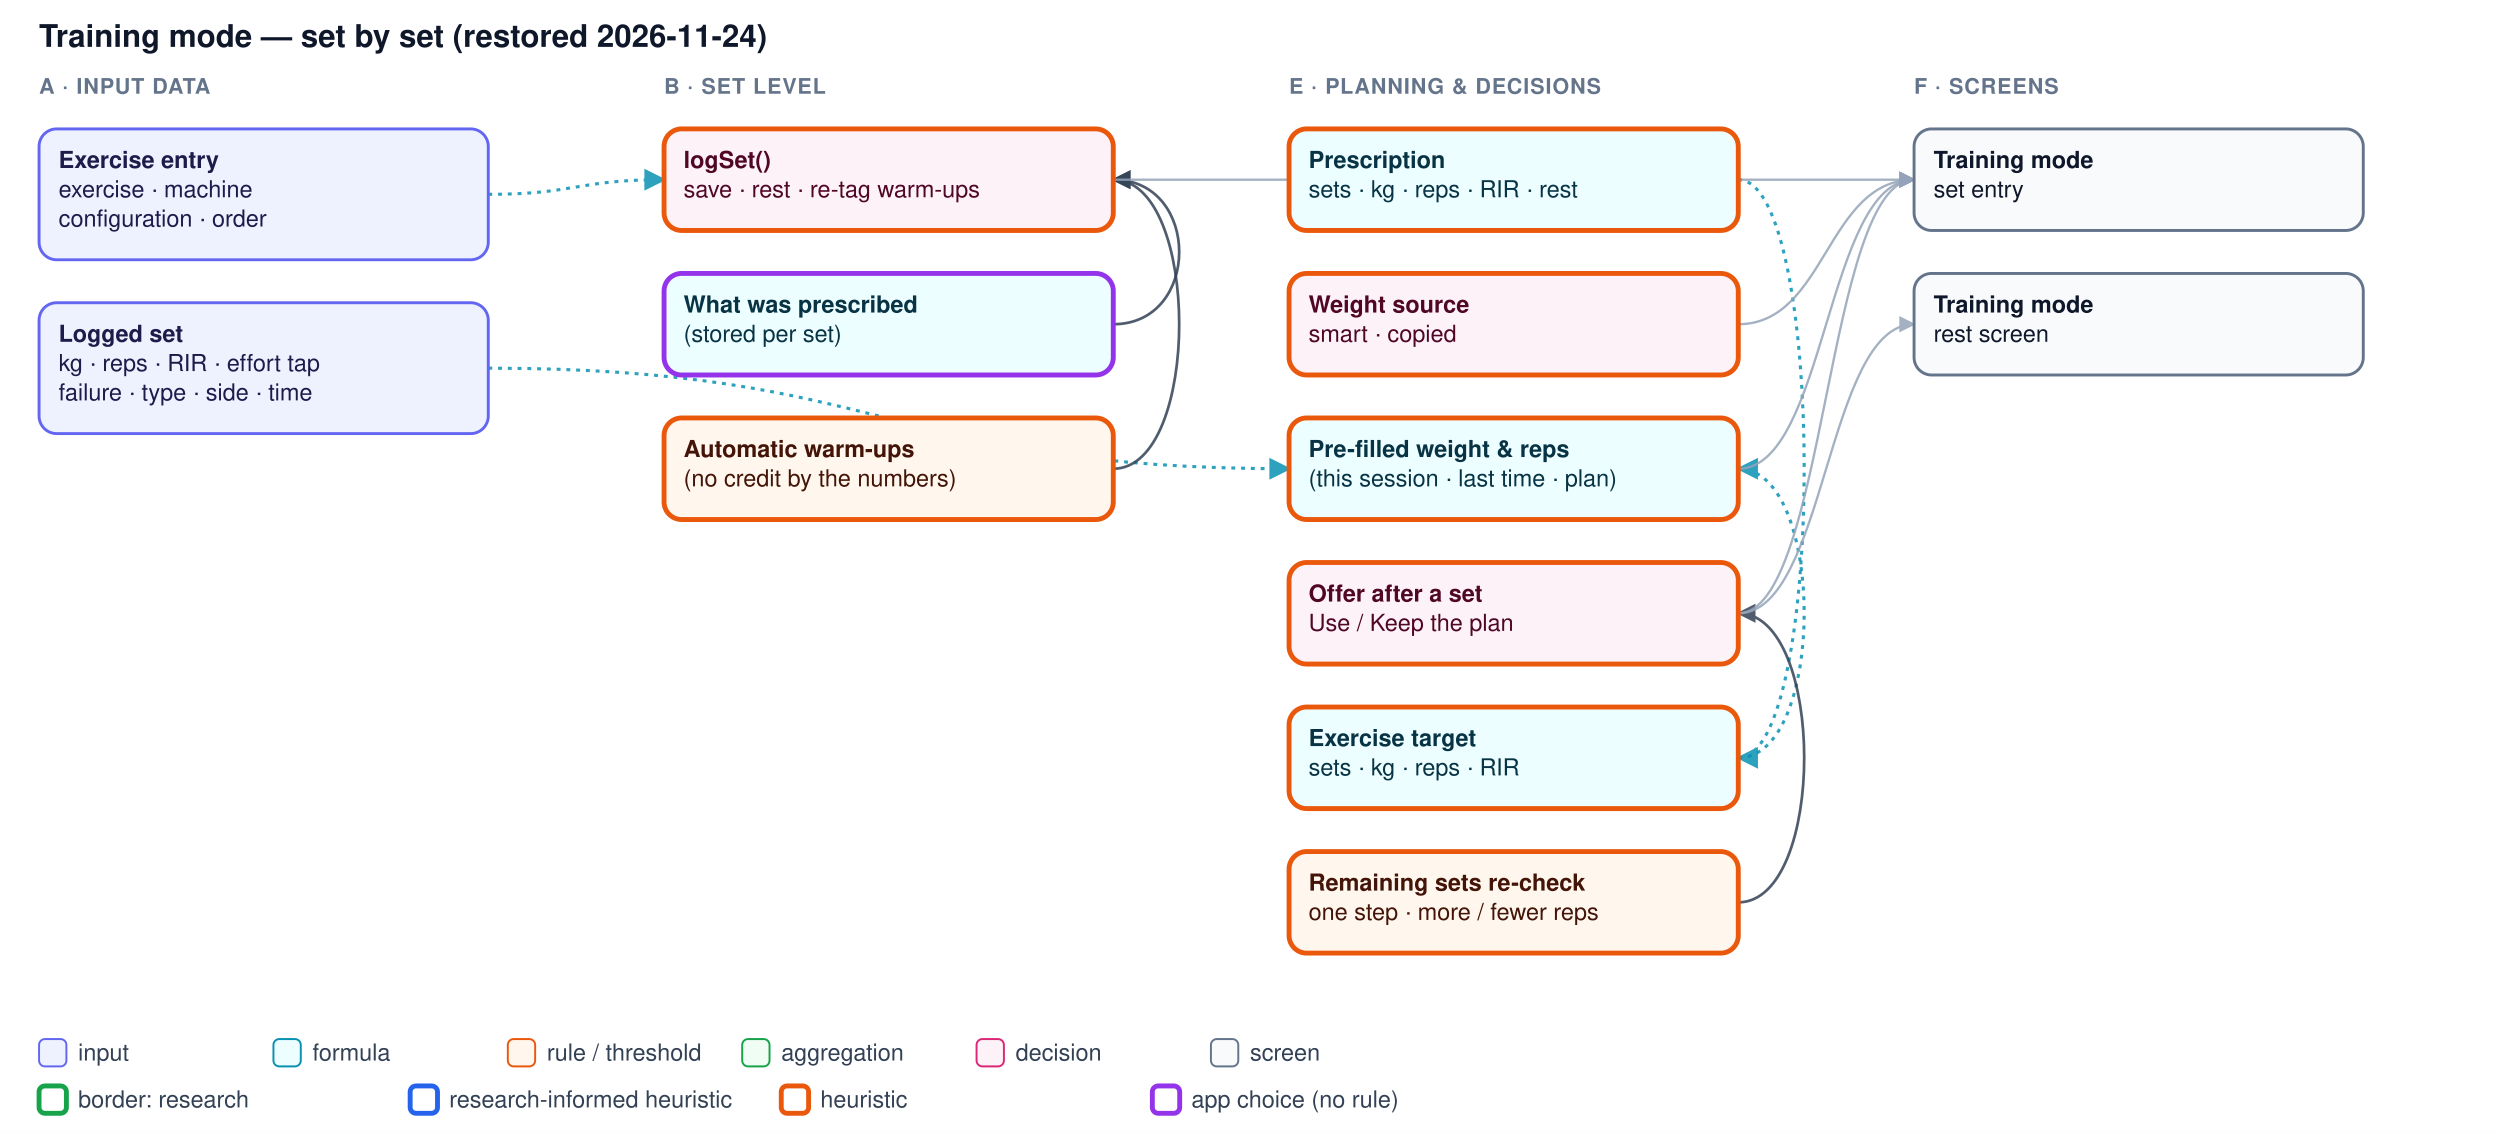
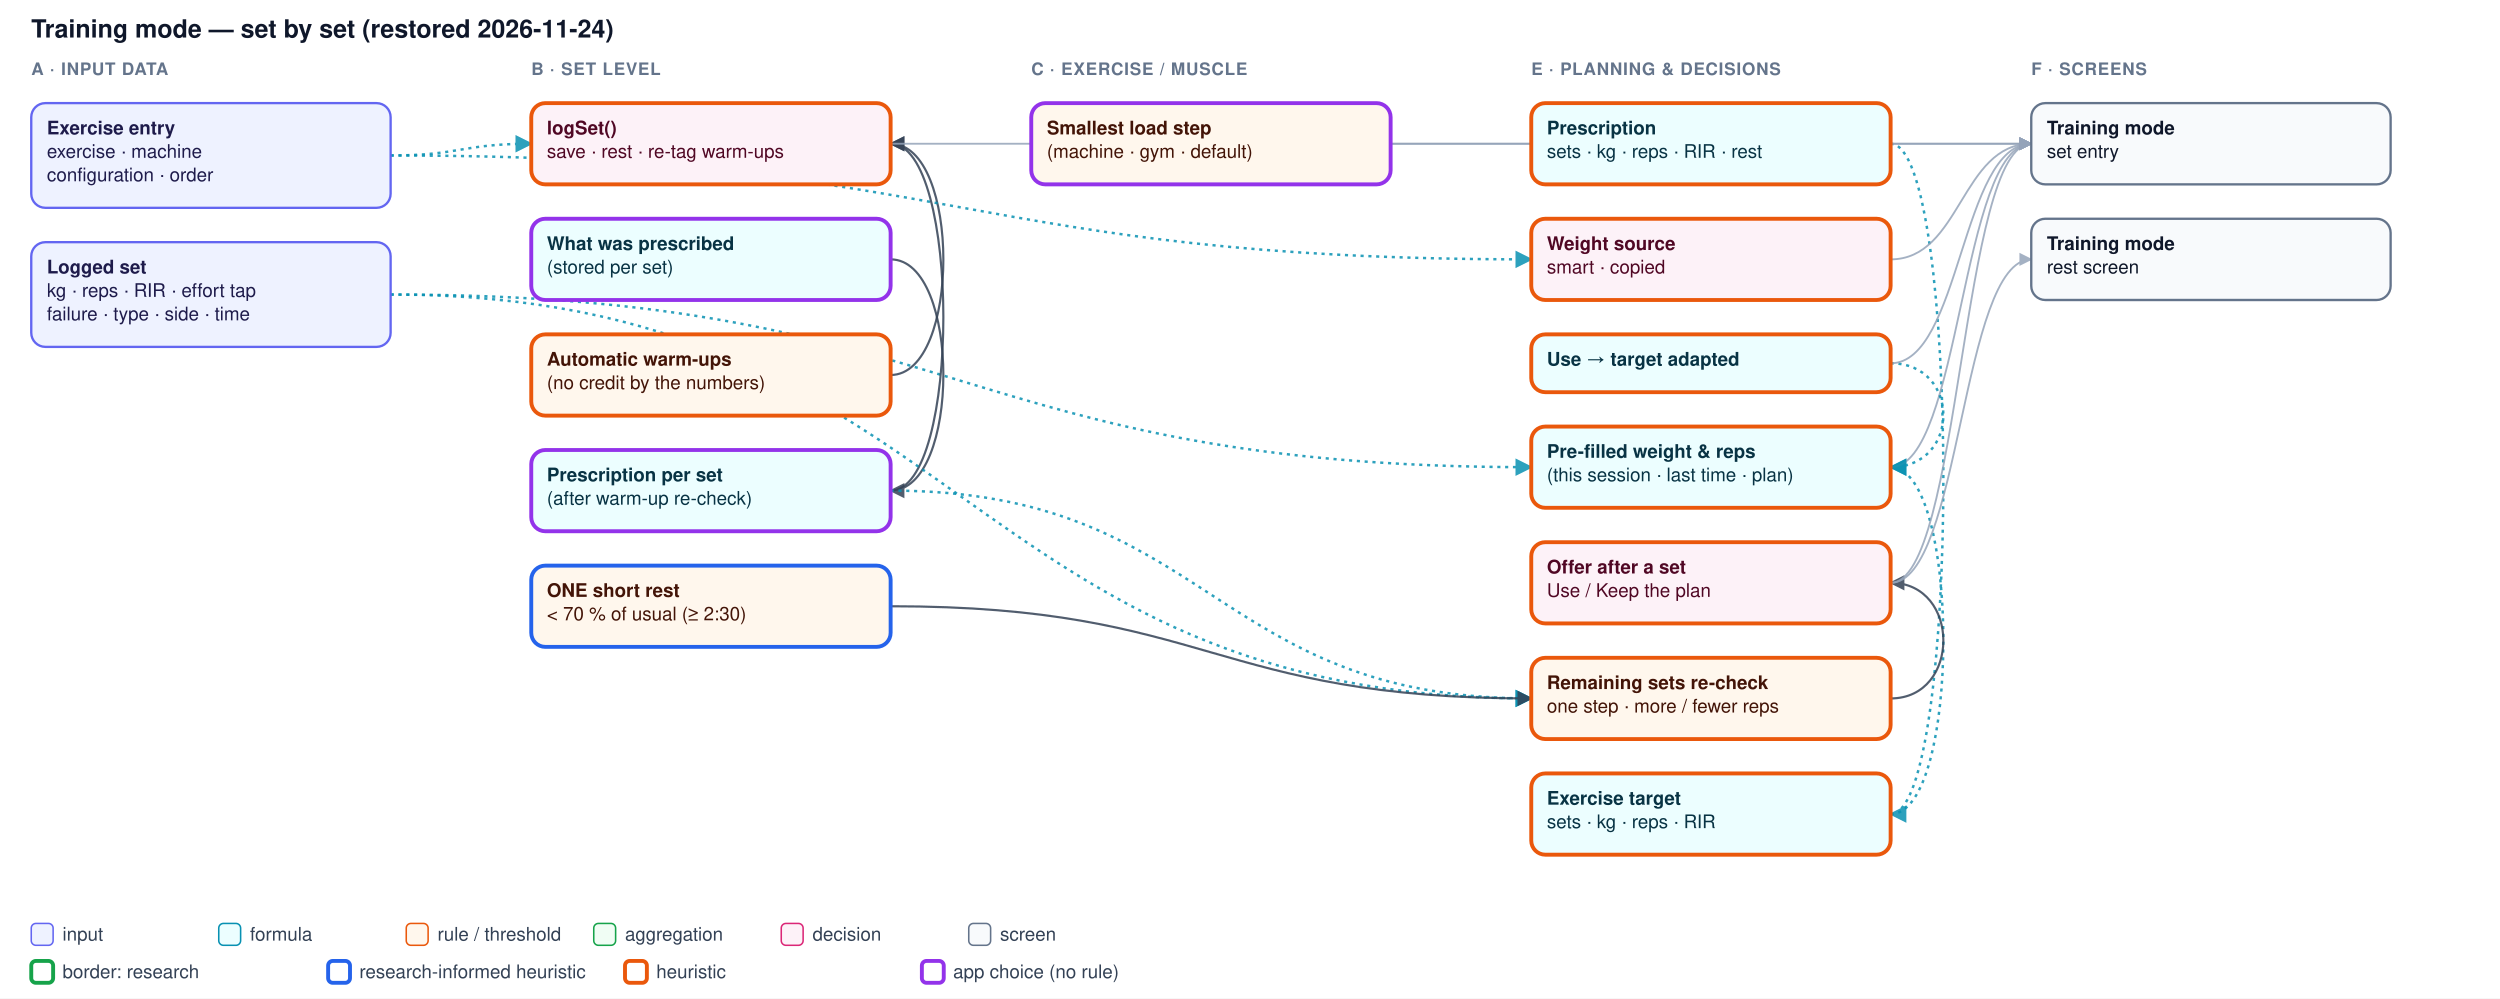
- <svg xmlns="http://www.w3.org/2000/svg" viewBox="0 0 1280 580" width="1280" height="580" font-family="Segoe UI, Helvetica, Arial, sans-serif" font-size="12">
+ <svg xmlns="http://www.w3.org/2000/svg" viewBox="0 0 1600 639" width="1600" height="639" font-family="Segoe UI, Helvetica, Arial, sans-serif" font-size="12">
  <rect width="100%" height="100%" fill="#ffffff" />
  <defs>
    <marker id="m-call" viewBox="0 0 10 10" refX="9" refY="5" markerWidth="7" markerHeight="7" orient="auto-start-reverse">
      <path d="M0,0 L10,5 L0,10 z" fill="#334155" />
    </marker>
    <marker id="m-cond" viewBox="0 0 10 10" refX="9" refY="5" markerWidth="7" markerHeight="7" orient="auto-start-reverse">
      <path d="M0,0 L10,5 L0,10 z" fill="#64748b" />
    </marker>
    <marker id="m-data" viewBox="0 0 10 10" refX="9" refY="5" markerWidth="7" markerHeight="7" orient="auto-start-reverse">
      <path d="M0,0 L10,5 L0,10 z" fill="#0891b2" />
    </marker>
    <marker id="m-agg" viewBox="0 0 10 10" refX="9" refY="5" markerWidth="7" markerHeight="7" orient="auto-start-reverse">
      <path d="M0,0 L10,5 L0,10 z" fill="#16a34a" />
    </marker>
    <marker id="m-ui" viewBox="0 0 10 10" refX="9" refY="5" markerWidth="7" markerHeight="7" orient="auto-start-reverse">
      <path d="M0,0 L10,5 L0,10 z" fill="#94a3b8" />
    </marker>
  </defs>
  <text x="20" y="24" font-size="16" font-weight="700" fill="#0f172a">Training mode — set by set (restored 2026-11-24)</text>
  <text x="20" y="48" font-size="11" font-weight="700" fill="#64748b" letter-spacing="0.5">A · INPUT DATA</text>
  <text x="340" y="48" font-size="11" font-weight="700" fill="#64748b" letter-spacing="0.5">B · SET LEVEL</text>
-   <text x="660" y="48" font-size="11" font-weight="700" fill="#64748b" letter-spacing="0.5">E · PLANNING &amp; DECISIONS</text>
-   <text x="980" y="48" font-size="11" font-weight="700" fill="#64748b" letter-spacing="0.5">F · SCREENS</text>
-   <path d="M890,92 C935,92 935,388 890,388" fill="none" stroke="#0891b2" stroke-width="1.6" stroke-dasharray="2 3" marker-end="url(#m-data)" opacity="0.85" />
-   <path d="M890,388 C935,388 935,240 890,240" fill="none" stroke="#0891b2" stroke-width="1.6" stroke-dasharray="2 3" marker-end="url(#m-data)" opacity="0.85" />
+   <text x="660" y="48" font-size="11" font-weight="700" fill="#64748b" letter-spacing="0.5">C · EXERCISE / MUSCLE</text>
+   <text x="980" y="48" font-size="11" font-weight="700" fill="#64748b" letter-spacing="0.5">E · PLANNING &amp; DECISIONS</text>
+   <text x="1300" y="48" font-size="11" font-weight="700" fill="#64748b" letter-spacing="0.5">F · SCREENS</text>
+   <path d="M1210,92 C1255,92 1255,521 1210,521" fill="none" stroke="#0891b2" stroke-width="1.6" stroke-dasharray="2 3" marker-end="url(#m-data)" opacity="0.85" />
+   <path d="M1210,521 C1255,521 1255,299 1210,299" fill="none" stroke="#0891b2" stroke-width="1.6" stroke-dasharray="2 3" marker-end="url(#m-data)" opacity="0.85" />
  <path d="M250,99.5 C295,99.5 295,92 340,92" fill="none" stroke="#0891b2" stroke-width="1.6" stroke-dasharray="2 3" marker-end="url(#m-data)" opacity="0.85" />
-   <path d="M250,188.5 C455,188.5 455,240 660,240" fill="none" stroke="#0891b2" stroke-width="1.6" stroke-dasharray="2 3" marker-end="url(#m-data)" opacity="0.85" />
-   <path d="M890,240 C935,240 935,92 980,92" fill="none" stroke="#94a3b8" stroke-width="1.2" marker-end="url(#m-ui)" opacity="0.85" />
-   <path d="M890,166 C935,166 935,92 980,92" fill="none" stroke="#94a3b8" stroke-width="1.2" marker-end="url(#m-ui)" opacity="0.85" />
-   <path d="M570,166 C615,166 615,92 570,92" fill="none" stroke="#334155" stroke-width="1.4" marker-end="url(#m-call)" opacity="0.85" />
+   <path d="M250,188.5 C615,188.5 615,299 980,299" fill="none" stroke="#0891b2" stroke-width="1.6" stroke-dasharray="2 3" marker-end="url(#m-data)" opacity="0.85" />
+   <path d="M1210,299 C1255,299 1255,92 1300,92" fill="none" stroke="#94a3b8" stroke-width="1.2" marker-end="url(#m-ui)" opacity="0.85" />
+   <path d="M1210,166 C1255,166 1255,92 1300,92" fill="none" stroke="#94a3b8" stroke-width="1.2" marker-end="url(#m-ui)" opacity="0.85" />
+   <path d="M570,166 C615,166 615,314 570,314" fill="none" stroke="#334155" stroke-width="1.4" marker-end="url(#m-call)" opacity="0.85" />
+   <path d="M570,314 C615,314 615,92 570,92" fill="none" stroke="#334155" stroke-width="1.4" marker-end="url(#m-call)" opacity="0.85" />
  <path d="M570,240 C615,240 615,92 570,92" fill="none" stroke="#334155" stroke-width="1.4" marker-end="url(#m-call)" opacity="0.85" />
-   <path d="M890,462 C935,462 935,314 890,314" fill="none" stroke="#334155" stroke-width="1.4" marker-end="url(#m-call)" opacity="0.85" />
-   <path d="M890,314 C935,314 935,92 980,92" fill="none" stroke="#94a3b8" stroke-width="1.2" marker-end="url(#m-ui)" opacity="0.85" />
-   <path d="M890,314 C935,314 935,166 980,166" fill="none" stroke="#94a3b8" stroke-width="1.2" marker-end="url(#m-ui)" opacity="0.85" />
-   <path d="M570,92 C775,92 775,92 980,92" fill="none" stroke="#94a3b8" stroke-width="1.2" marker-end="url(#m-ui)" opacity="0.85" />
+   <path d="M570,314 C775,314 775,447 980,447" fill="none" stroke="#0891b2" stroke-width="1.6" stroke-dasharray="2 3" marker-end="url(#m-data)" opacity="0.85" />
+   <path d="M250,188.5 C615,188.5 615,447 980,447" fill="none" stroke="#0891b2" stroke-width="1.6" stroke-dasharray="2 3" marker-end="url(#m-data)" opacity="0.85" />
+   <path d="M570,388 C775,388 775,447 980,447" fill="none" stroke="#334155" stroke-width="1.4" marker-end="url(#m-call)" opacity="0.85" />
+   <path d="M250,99.5 C615,99.5 615,166 980,166" fill="none" stroke="#0891b2" stroke-width="1.6" stroke-dasharray="2 3" marker-end="url(#m-data)" opacity="0.85" />
+   <path d="M1210,232.5 C1255,232.5 1255,299 1210,299" fill="none" stroke="#0891b2" stroke-width="1.6" stroke-dasharray="2 3" marker-end="url(#m-data)" opacity="0.85" />
+   <path d="M1210,232.5 C1255,232.5 1255,92 1300,92" fill="none" stroke="#94a3b8" stroke-width="1.2" marker-end="url(#m-ui)" opacity="0.85" />
+   <path d="M890,92 C1095,92 1095,92 1300,92" fill="none" stroke="#94a3b8" stroke-width="1.2" marker-end="url(#m-ui)" opacity="0.85" />
+   <path d="M1210,447 C1255,447 1255,373 1210,373" fill="none" stroke="#334155" stroke-width="1.4" marker-end="url(#m-call)" opacity="0.85" />
+   <path d="M1210,373 C1255,373 1255,92 1300,92" fill="none" stroke="#94a3b8" stroke-width="1.2" marker-end="url(#m-ui)" opacity="0.85" />
+   <path d="M1210,373 C1255,373 1255,166 1300,166" fill="none" stroke="#94a3b8" stroke-width="1.2" marker-end="url(#m-ui)" opacity="0.85" />
+   <path d="M570,92 C935,92 935,92 1300,92" fill="none" stroke="#94a3b8" stroke-width="1.2" marker-end="url(#m-ui)" opacity="0.85" />
  <g>
-     <rect x="660" y="66" width="230" height="52" rx="9" fill="#ecfeff" stroke="#ea580c" stroke-width="2.5" />
-     <text x="670" y="86" fill="#083344" font-weight="700">Prescription</text>
-     <text x="670" y="101" fill="#083344">sets · kg · reps · RIR · rest</text>
+     <rect x="980" y="66" width="230" height="52" rx="9" fill="#ecfeff" stroke="#ea580c" stroke-width="2.5" />
+     <text x="990" y="86" fill="#083344" font-weight="700">Prescription</text>
+     <text x="990" y="101" fill="#083344">sets · kg · reps · RIR · rest</text>
  </g>
  <g>
-     <rect x="660" y="362" width="230" height="52" rx="9" fill="#ecfeff" stroke="#ea580c" stroke-width="2.5" />
-     <text x="670" y="382" fill="#083344" font-weight="700">Exercise target</text>
-     <text x="670" y="397" fill="#083344">sets · kg · reps · RIR</text>
+     <rect x="980" y="495" width="230" height="52" rx="9" fill="#ecfeff" stroke="#ea580c" stroke-width="2.5" />
+     <text x="990" y="515" fill="#083344" font-weight="700">Exercise target</text>
+     <text x="990" y="530" fill="#083344">sets · kg · reps · RIR</text>
  </g>
  <g>
-     <rect x="660" y="214" width="230" height="52" rx="9" fill="#ecfeff" stroke="#ea580c" stroke-width="2.5" />
-     <text x="670" y="234" fill="#083344" font-weight="700">Pre-filled weight &amp; reps</text>
-     <text x="670" y="249" fill="#083344">(this session · last time · plan)</text>
+     <rect x="980" y="273" width="230" height="52" rx="9" fill="#ecfeff" stroke="#ea580c" stroke-width="2.5" />
+     <text x="990" y="293" fill="#083344" font-weight="700">Pre-filled weight &amp; reps</text>
+     <text x="990" y="308" fill="#083344">(this session · last time · plan)</text>
  </g>
  <g>
    <rect x="20" y="66" width="230" height="67" rx="9" fill="#eef2ff" stroke="#6366f1" stroke-width="1.5" />
    <text x="30" y="86" fill="#1e1b4b" font-weight="700">Exercise entry</text>
    <text x="30" y="101" fill="#1e1b4b">exercise · machine</text>
    <text x="30" y="116" fill="#1e1b4b">configuration · order</text>
  </g>
  <g>
    <rect x="340" y="66" width="230" height="52" rx="9" fill="#fdf2f8" stroke="#ea580c" stroke-width="2.5" />
    <text x="350" y="86" fill="#500724" font-weight="700">logSet()</text>
    <text x="350" y="101" fill="#500724">save · rest · re-tag warm-ups</text>
  </g>
  <g>
    <rect x="20" y="155" width="230" height="67" rx="9" fill="#eef2ff" stroke="#6366f1" stroke-width="1.5" />
    <text x="30" y="175" fill="#1e1b4b" font-weight="700">Logged set</text>
    <text x="30" y="190" fill="#1e1b4b">kg · reps · RIR · effort tap</text>
    <text x="30" y="205" fill="#1e1b4b">failure · type · side · time</text>
  </g>
  <g>
-     <rect x="980" y="66" width="230" height="52" rx="9" fill="#f8fafc" stroke="#64748b" stroke-width="1.5" />
-     <text x="990" y="86" fill="#0f172a" font-weight="700">Training mode</text>
-     <text x="990" y="101" fill="#0f172a">set entry</text>
+     <rect x="1300" y="66" width="230" height="52" rx="9" fill="#f8fafc" stroke="#64748b" stroke-width="1.5" />
+     <text x="1310" y="86" fill="#0f172a" font-weight="700">Training mode</text>
+     <text x="1310" y="101" fill="#0f172a">set entry</text>
  </g>
  <g>
-     <rect x="660" y="140" width="230" height="52" rx="9" fill="#fdf2f8" stroke="#ea580c" stroke-width="2.5" />
-     <text x="670" y="160" fill="#500724" font-weight="700">Weight source</text>
-     <text x="670" y="175" fill="#500724">smart · copied</text>
+     <rect x="980" y="140" width="230" height="52" rx="9" fill="#fdf2f8" stroke="#ea580c" stroke-width="2.5" />
+     <text x="990" y="160" fill="#500724" font-weight="700">Weight source</text>
+     <text x="990" y="175" fill="#500724">smart · copied</text>
  </g>
  <g>
    <rect x="340" y="140" width="230" height="52" rx="9" fill="#ecfeff" stroke="#9333ea" stroke-width="2.5" />
    <text x="350" y="160" fill="#083344" font-weight="700">What was prescribed</text>
    <text x="350" y="175" fill="#083344">(stored per set)</text>
  </g>
  <g>
+     <rect x="340" y="288" width="230" height="52" rx="9" fill="#ecfeff" stroke="#9333ea" stroke-width="2.5" />
+     <text x="350" y="308" fill="#083344" font-weight="700">Prescription per set</text>
+     <text x="350" y="323" fill="#083344">(after warm-up re-check)</text>
+   </g>
+   <g>
    <rect x="340" y="214" width="230" height="52" rx="9" fill="#fff7ed" stroke="#ea580c" stroke-width="2.5" />
    <text x="350" y="234" fill="#431407" font-weight="700">Automatic warm-ups</text>
    <text x="350" y="249" fill="#431407">(no credit by the numbers)</text>
  </g>
  <g>
-     <rect x="660" y="436" width="230" height="52" rx="9" fill="#fff7ed" stroke="#ea580c" stroke-width="2.5" />
-     <text x="670" y="456" fill="#431407" font-weight="700">Remaining sets re-check</text>
-     <text x="670" y="471" fill="#431407">one step · more / fewer reps</text>
+     <rect x="980" y="421" width="230" height="52" rx="9" fill="#fff7ed" stroke="#ea580c" stroke-width="2.5" />
+     <text x="990" y="441" fill="#431407" font-weight="700">Remaining sets re-check</text>
+     <text x="990" y="456" fill="#431407">one step · more / fewer reps</text>
  </g>
  <g>
-     <rect x="660" y="288" width="230" height="52" rx="9" fill="#fdf2f8" stroke="#ea580c" stroke-width="2.5" />
-     <text x="670" y="308" fill="#500724" font-weight="700">Offer after a set</text>
-     <text x="670" y="323" fill="#500724">Use / Keep the plan</text>
+     <rect x="340" y="362" width="230" height="52" rx="9" fill="#fff7ed" stroke="#2563eb" stroke-width="2.5" />
+     <text x="350" y="382" fill="#431407" font-weight="700">ONE short rest</text>
+     <text x="350" y="397" fill="#431407">&lt; 70 % of usual (≥ 2:30)</text>
  </g>
  <g>
-     <rect x="980" y="140" width="230" height="52" rx="9" fill="#f8fafc" stroke="#64748b" stroke-width="1.5" />
-     <text x="990" y="160" fill="#0f172a" font-weight="700">Training mode</text>
-     <text x="990" y="175" fill="#0f172a">rest screen</text>
+     <rect x="980" y="214" width="230" height="37" rx="9" fill="#ecfeff" stroke="#ea580c" stroke-width="2.5" />
+     <text x="990" y="234" fill="#083344" font-weight="700">Use → target adapted</text>
  </g>
-   <rect x="20" y="532" width="14" height="14" rx="3" fill="#eef2ff" stroke="#6366f1" />
-   <text x="40" y="543" fill="#334155">input</text>
-   <rect x="140" y="532" width="14" height="14" rx="3" fill="#ecfeff" stroke="#0891b2" />
-   <text x="160" y="543" fill="#334155">formula</text>
-   <rect x="260" y="532" width="14" height="14" rx="3" fill="#fff7ed" stroke="#ea580c" />
-   <text x="280" y="543" fill="#334155">rule / threshold</text>
-   <rect x="380" y="532" width="14" height="14" rx="3" fill="#f0fdf4" stroke="#16a34a" />
-   <text x="400" y="543" fill="#334155">aggregation</text>
-   <rect x="500" y="532" width="14" height="14" rx="3" fill="#fdf2f8" stroke="#db2777" />
-   <text x="520" y="543" fill="#334155">decision</text>
-   <rect x="620" y="532" width="14" height="14" rx="3" fill="#f8fafc" stroke="#64748b" />
-   <text x="640" y="543" fill="#334155">screen</text>
-   <rect x="20" y="556" width="14" height="14" rx="3" fill="#fff" stroke="#16a34a" stroke-width="2.5" />
-   <text x="40" y="567" fill="#334155">border: research</text>
-   <rect x="210" y="556" width="14" height="14" rx="3" fill="#fff" stroke="#2563eb" stroke-width="2.5" />
-   <text x="230" y="567" fill="#334155">research-informed heuristic</text>
-   <rect x="400" y="556" width="14" height="14" rx="3" fill="#fff" stroke="#ea580c" stroke-width="2.5" />
-   <text x="420" y="567" fill="#334155">heuristic</text>
-   <rect x="590" y="556" width="14" height="14" rx="3" fill="#fff" stroke="#9333ea" stroke-width="2.5" />
-   <text x="610" y="567" fill="#334155">app choice (no rule)</text>
+   <g>
+     <rect x="660" y="66" width="230" height="52" rx="9" fill="#fff7ed" stroke="#9333ea" stroke-width="2.5" />
+     <text x="670" y="86" fill="#431407" font-weight="700">Smallest load step</text>
+     <text x="670" y="101" fill="#431407">(machine · gym · default)</text>
+   </g>
+   <g>
+     <rect x="980" y="347" width="230" height="52" rx="9" fill="#fdf2f8" stroke="#ea580c" stroke-width="2.5" />
+     <text x="990" y="367" fill="#500724" font-weight="700">Offer after a set</text>
+     <text x="990" y="382" fill="#500724">Use / Keep the plan</text>
+   </g>
+   <g>
+     <rect x="1300" y="140" width="230" height="52" rx="9" fill="#f8fafc" stroke="#64748b" stroke-width="1.5" />
+     <text x="1310" y="160" fill="#0f172a" font-weight="700">Training mode</text>
+     <text x="1310" y="175" fill="#0f172a">rest screen</text>
+   </g>
+   <rect x="20" y="591" width="14" height="14" rx="3" fill="#eef2ff" stroke="#6366f1" />
+   <text x="40" y="602" fill="#334155">input</text>
+   <rect x="140" y="591" width="14" height="14" rx="3" fill="#ecfeff" stroke="#0891b2" />
+   <text x="160" y="602" fill="#334155">formula</text>
+   <rect x="260" y="591" width="14" height="14" rx="3" fill="#fff7ed" stroke="#ea580c" />
+   <text x="280" y="602" fill="#334155">rule / threshold</text>
+   <rect x="380" y="591" width="14" height="14" rx="3" fill="#f0fdf4" stroke="#16a34a" />
+   <text x="400" y="602" fill="#334155">aggregation</text>
+   <rect x="500" y="591" width="14" height="14" rx="3" fill="#fdf2f8" stroke="#db2777" />
+   <text x="520" y="602" fill="#334155">decision</text>
+   <rect x="620" y="591" width="14" height="14" rx="3" fill="#f8fafc" stroke="#64748b" />
+   <text x="640" y="602" fill="#334155">screen</text>
+   <rect x="20" y="615" width="14" height="14" rx="3" fill="#fff" stroke="#16a34a" stroke-width="2.5" />
+   <text x="40" y="626" fill="#334155">border: research</text>
+   <rect x="210" y="615" width="14" height="14" rx="3" fill="#fff" stroke="#2563eb" stroke-width="2.5" />
+   <text x="230" y="626" fill="#334155">research-informed heuristic</text>
+   <rect x="400" y="615" width="14" height="14" rx="3" fill="#fff" stroke="#ea580c" stroke-width="2.5" />
+   <text x="420" y="626" fill="#334155">heuristic</text>
+   <rect x="590" y="615" width="14" height="14" rx="3" fill="#fff" stroke="#9333ea" stroke-width="2.5" />
+   <text x="610" y="626" fill="#334155">app choice (no rule)</text>
</svg>
